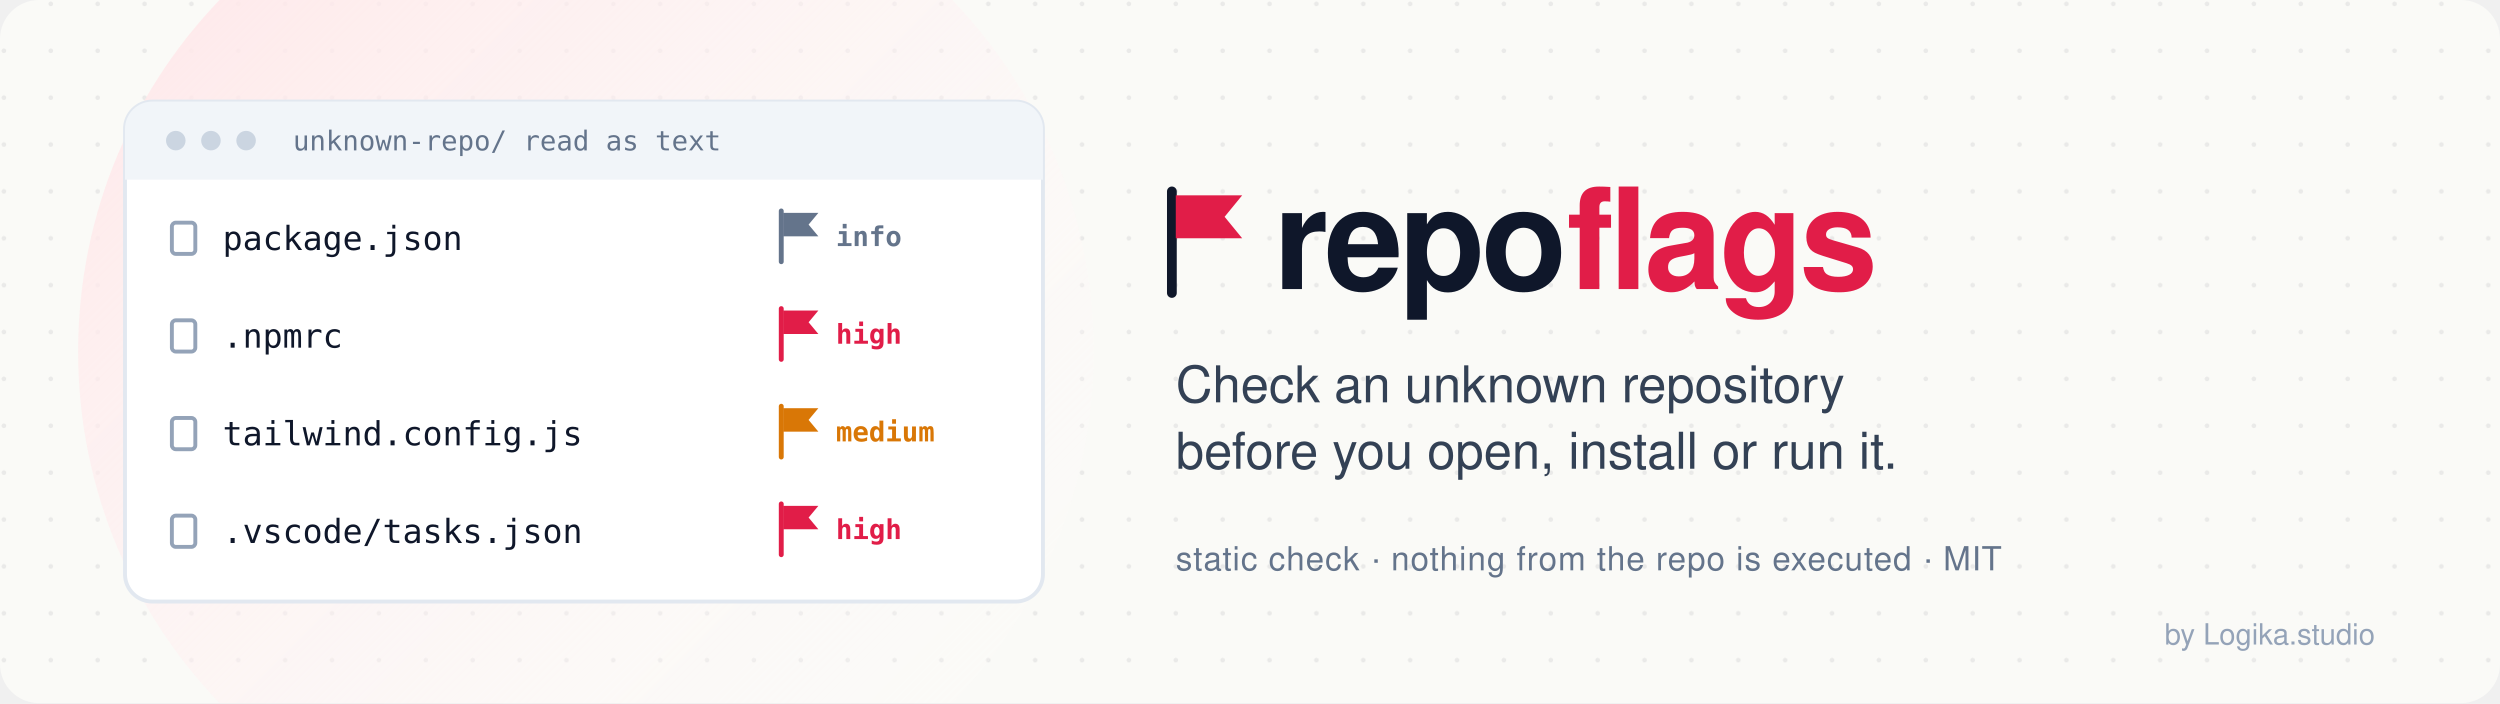
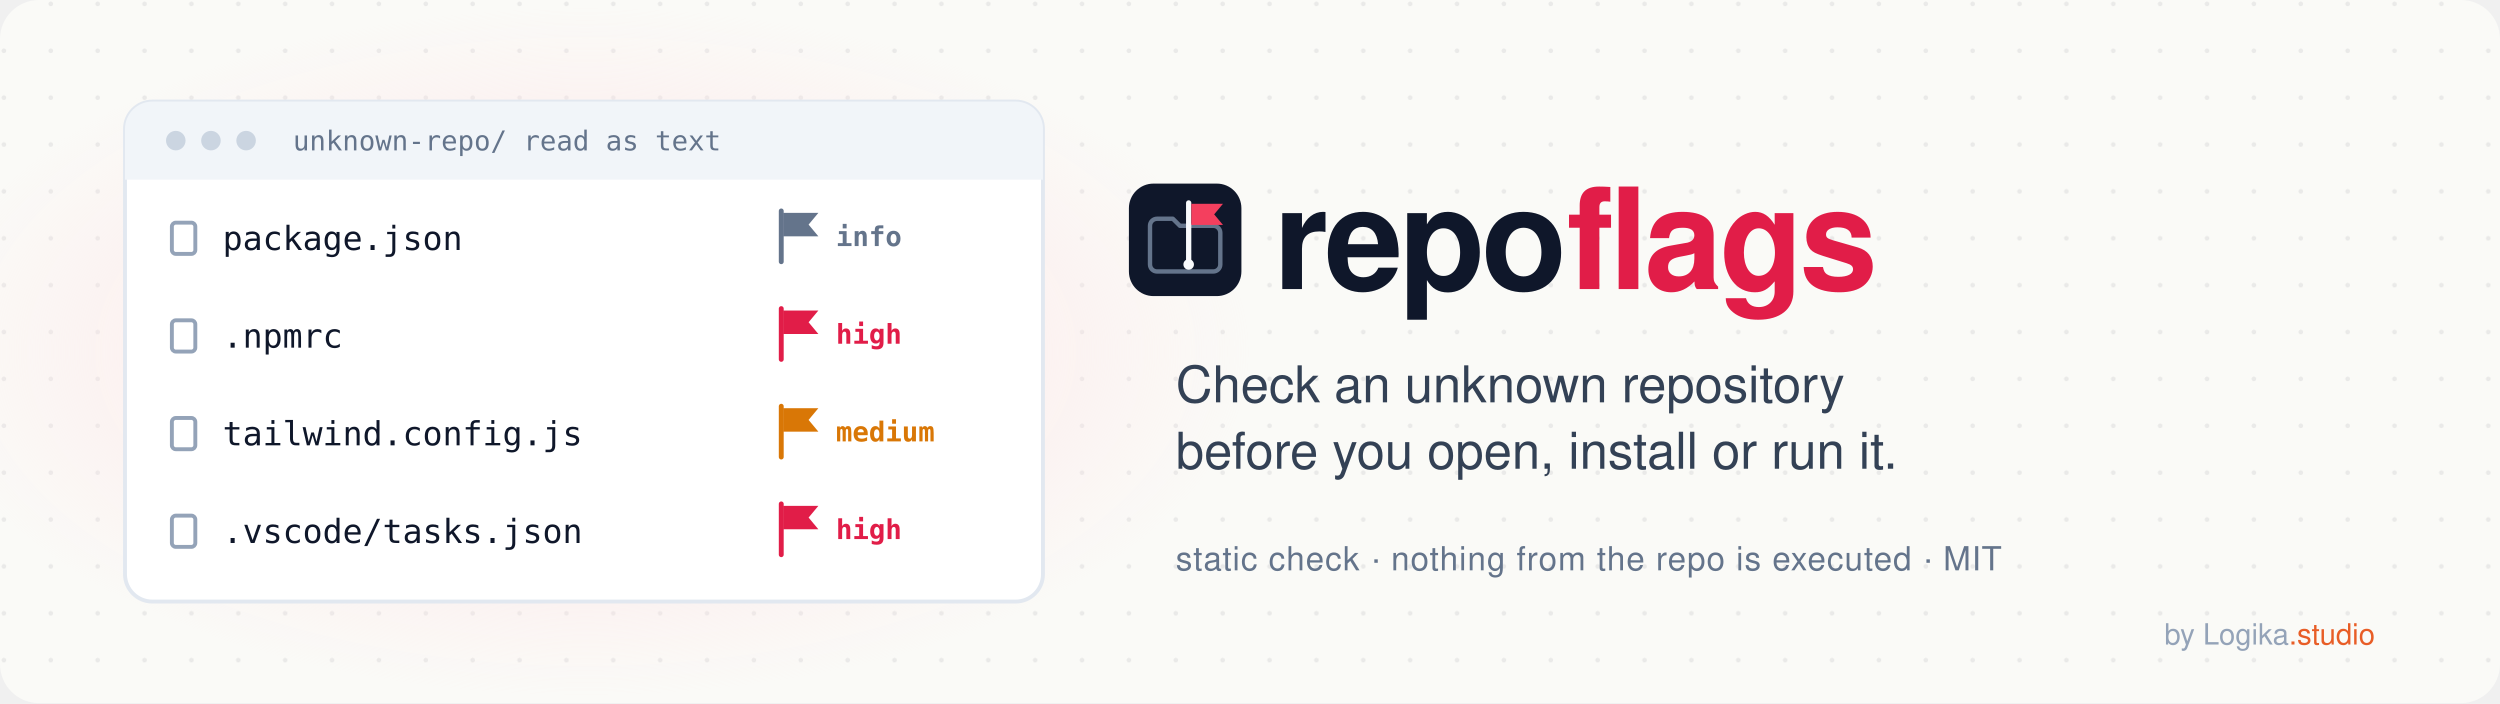
<svg xmlns="http://www.w3.org/2000/svg" viewBox="0 0 1280 360" width="1280" height="360" role="img" aria-labelledby="t d">
  <defs>
    <pattern id="dots" width="24" height="24" patternUnits="userSpaceOnUse">
      <circle cx="2" cy="2" r="1.2" fill="#0F172A" fill-opacity="0.07" />
    </pattern>
-     <linearGradient id="glow" x1="0" y1="0" x2="1" y2="1">
-       <stop offset="0" stop-color="#FFE4E6" />
-       <stop offset="1" stop-color="#FFFFFF" stop-opacity="0" />
-     </linearGradient>
+     <radialGradient id="glow" cx="0.5" cy="0.5" r="0.5">
+       <stop offset="0" stop-color="#FFE4E6" stop-opacity="1" />
+       <stop offset="0.6" stop-color="#FFE4E6" stop-opacity="0.45" />
+       <stop offset="1" stop-color="#FFE4E6" stop-opacity="0" />
+     </radialGradient>
    <clipPath id="clip">
      <rect width="1280" height="360" rx="20" />
    </clipPath>
  </defs>
  <rect width="1280" height="360" rx="20" fill="#FAFAF7" />
  <rect width="1280" height="360" rx="20" fill="url(#dots)" />
-   <circle cx="300" cy="180" r="260" fill="url(#glow)" clip-path="url(#clip)" />
+   <ellipse cx="300" cy="180" rx="340" ry="176" fill="url(#glow)" clip-path="url(#clip)" />
  <g font-family="ui-monospace, SFMono-Regular, Menlo, Consolas, monospace">
    <rect x="64" y="52" width="470" height="256" rx="14" fill="#FFFFFF" stroke="#E2E8F0" stroke-width="2" />
    <path d="M64 66a14 14 0 0 1 14-14h442a14 14 0 0 1 14 14v26H64z" fill="#F1F5F9" />
    <circle cx="90" cy="72" r="5" fill="#CBD5E1" />
    <circle cx="108" cy="72" r="5" fill="#CBD5E1" />
    <circle cx="126" cy="72" r="5" fill="#CBD5E1" />
    <text x="150" y="77" font-size="14" fill="#64748B">unknown-repo/  read as text</text>
    <g font-size="17" fill="#0F172A">
      <rect x="88" y="114" width="12" height="16" rx="2" fill="none" stroke="#94A3B8" stroke-width="2" />
      <text x="114" y="128">package.json</text>
      <rect x="88" y="164" width="12" height="16" rx="2" fill="none" stroke="#94A3B8" stroke-width="2" />
      <text x="114" y="178">.npmrc</text>
      <rect x="88" y="214" width="12" height="16" rx="2" fill="none" stroke="#94A3B8" stroke-width="2" />
      <text x="114" y="228">tailwind.config.js</text>
      <rect x="88" y="264" width="12" height="16" rx="2" fill="none" stroke="#94A3B8" stroke-width="2" />
      <text x="114" y="278">.vscode/tasks.json</text>
    </g>
    <g font-size="14" font-weight="700">
      <g transform="translate(400 108)">
        <path d="M0 0v26" stroke="#64748B" stroke-width="2.5" stroke-linecap="round" />
        <path d="M1 1h18l-5 6 5 6H1z" fill="#64748B" />
        <text x="28" y="18" fill="#64748B">info</text>
      </g>
      <g transform="translate(400 158)">
        <path d="M0 0v26" stroke="#E11D48" stroke-width="2.5" stroke-linecap="round" />
        <path d="M1 1h18l-5 6 5 6H1z" fill="#E11D48" />
        <text x="28" y="18" fill="#E11D48">high</text>
      </g>
      <g transform="translate(400 208)">
        <path d="M0 0v26" stroke="#D97706" stroke-width="2.5" stroke-linecap="round" />
        <path d="M1 1h18l-5 6 5 6H1z" fill="#D97706" />
        <text x="28" y="18" fill="#D97706">medium</text>
      </g>
      <g transform="translate(400 258)">
        <path d="M0 0v26" stroke="#E11D48" stroke-width="2.5" stroke-linecap="round" />
        <path d="M1 1h18l-5 6 5 6H1z" fill="#E11D48" />
        <text x="28" y="18" fill="#E11D48">high</text>
      </g>
    </g>
  </g>
  <g font-family="ui-sans-serif, -apple-system, 'Segoe UI', Helvetica, Arial, sans-serif">
-     <g transform="translate(600 98)">
-       <path d="M0 0v52" stroke="#0F172A" stroke-width="5" stroke-linecap="round" />
-       <path d="M2 2h34l-9 11 9 11H2z" fill="#E11D48" />
+     <g transform="translate(578 94) scale(0.45)">
+       <rect width="128" height="128" rx="28" fill="#0F172A" />
+       <path d="M24 48a8 8 0 0 1 8-8h18l8 8h38a8 8 0 0 1 8 8v36a8 8 0 0 1-8 8H32a8 8 0 0 1-8-8z" fill="none" stroke="#64748B" stroke-width="5" stroke-linejoin="round" />
+       <path d="M68 92V22" stroke="#F8FAFC" stroke-width="6" stroke-linecap="round" />
+       <path d="M71 23h36l-10 12 10 12H71z" fill="#F43F5E" />
+       <circle cx="68" cy="92" r="6" fill="#F8FAFC" />
    </g>
    <text x="652" y="148" font-size="72" font-weight="800" letter-spacing="-2" fill="#0F172A">repo<tspan fill="#E11D48">flags</tspan>
    </text>
    <text x="602" y="206" font-size="26" fill="#334155">Check an unknown repository</text>
    <text x="602" y="240" font-size="26" fill="#334155">before you open, install or run it.</text>
    <text x="602" y="292" font-size="17" fill="#64748B" letter-spacing="0.5">static check  ·  nothing from the repo is executed  ·  MIT</text>
-     <text x="1216" y="330" font-size="15" fill="#94A3B8" text-anchor="end">by Logika.studio</text>
+     <text x="1216" y="330" font-size="15" fill="#94A3B8" text-anchor="end">by Logika<tspan fill="#E85D26">.studio</tspan>
+     </text>
  </g>
</svg>
